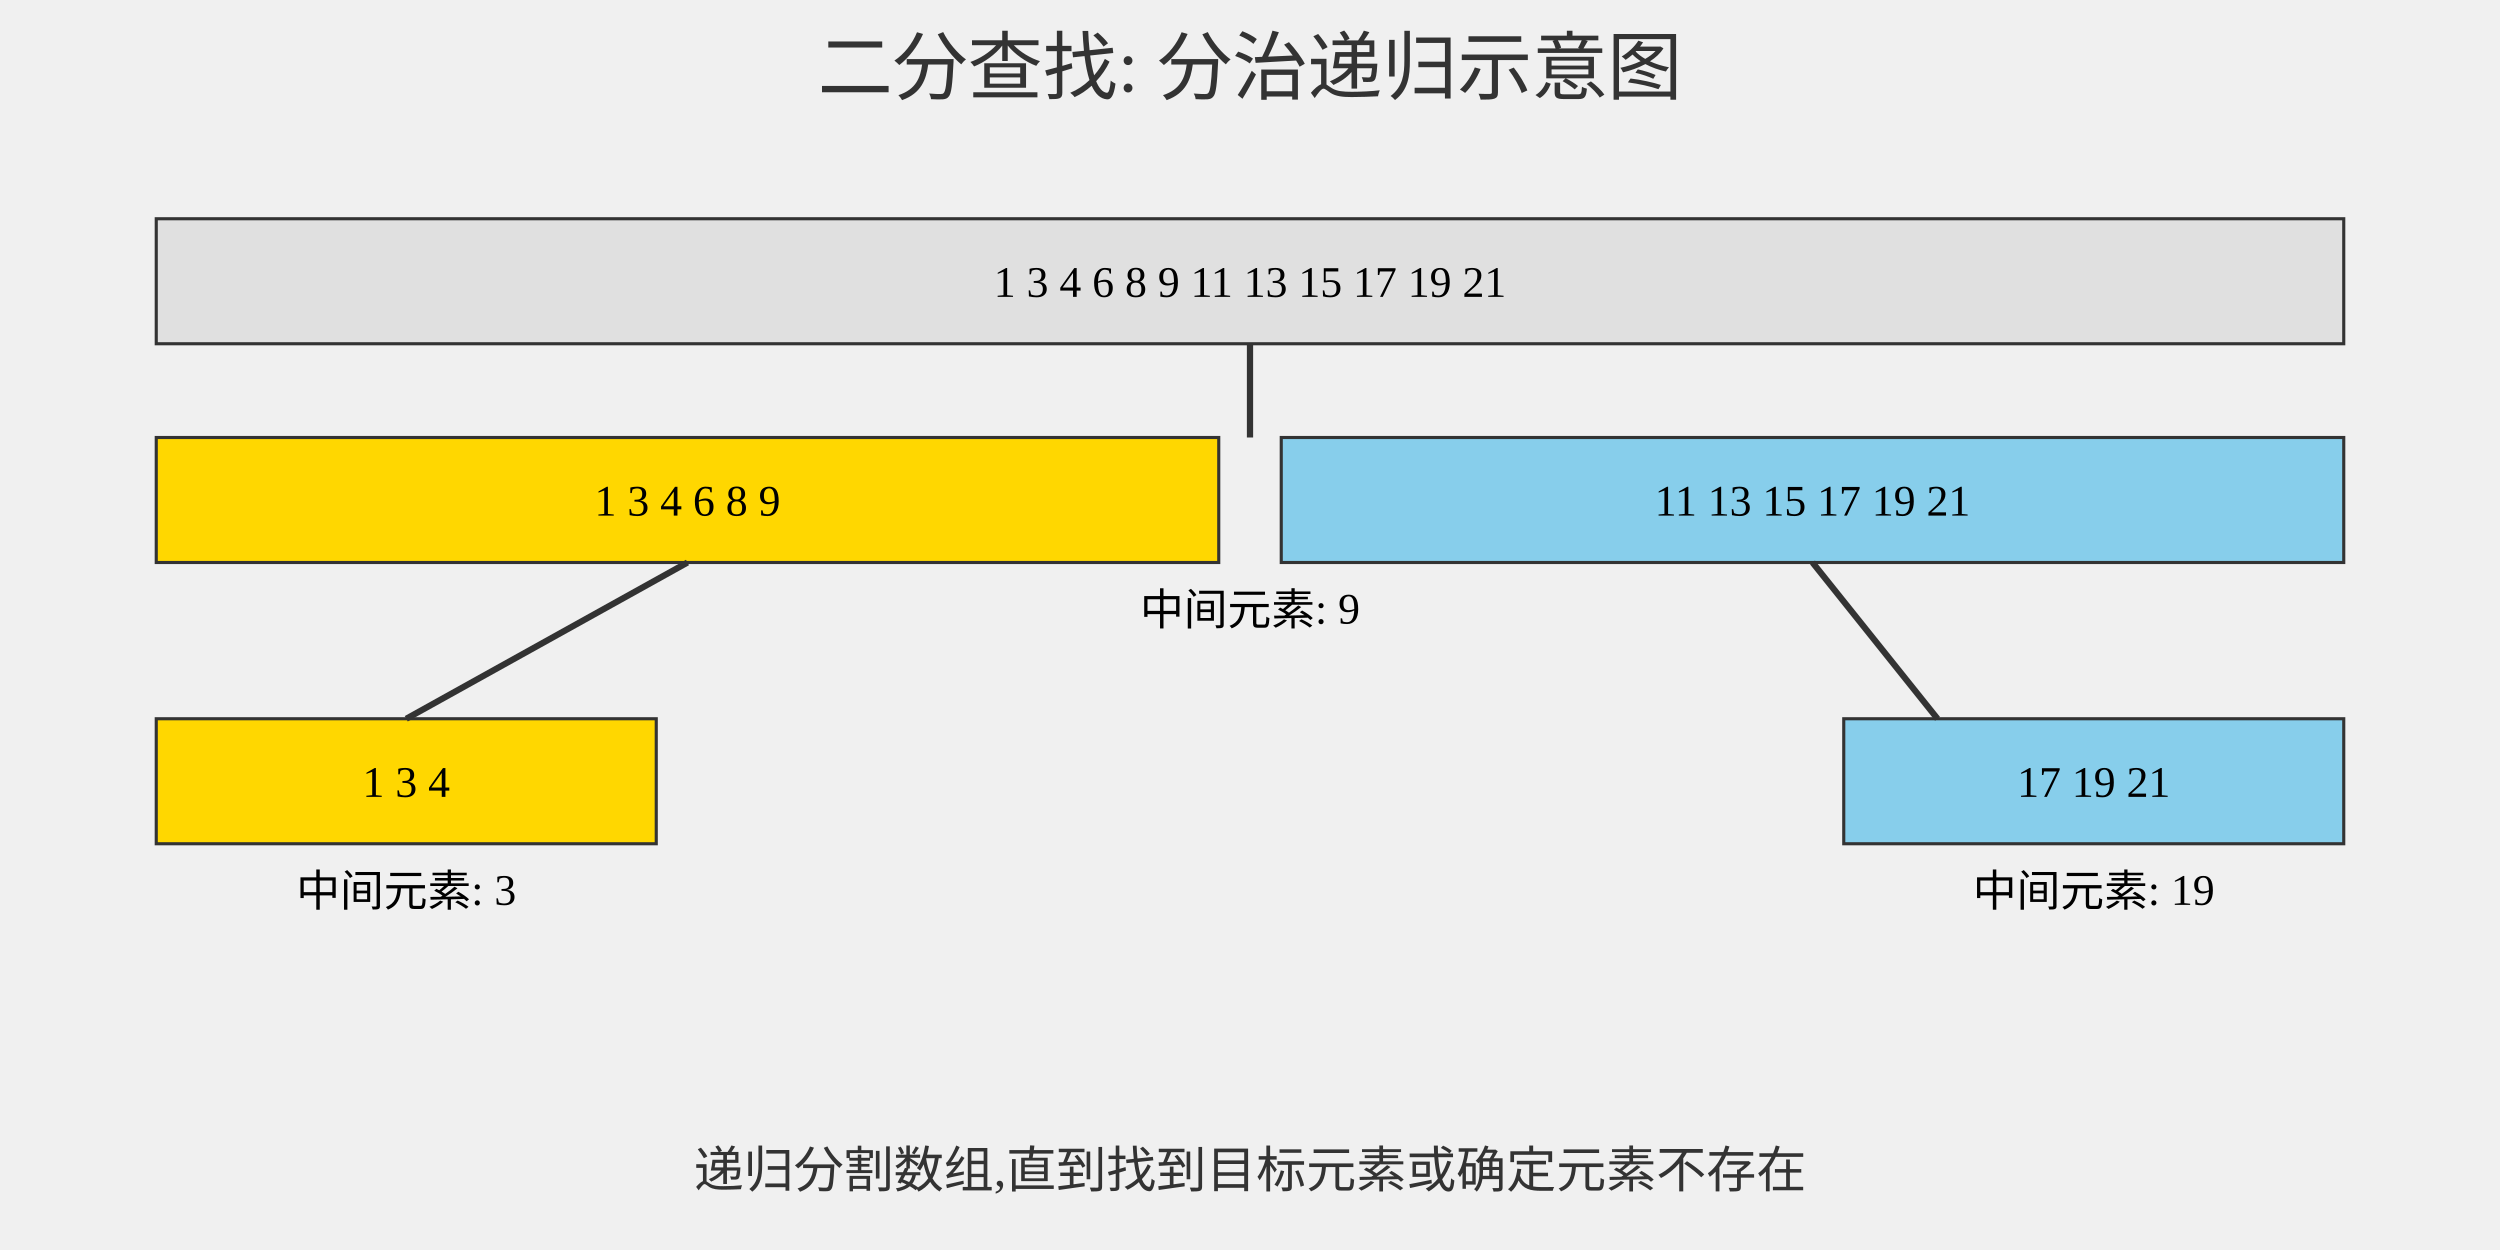
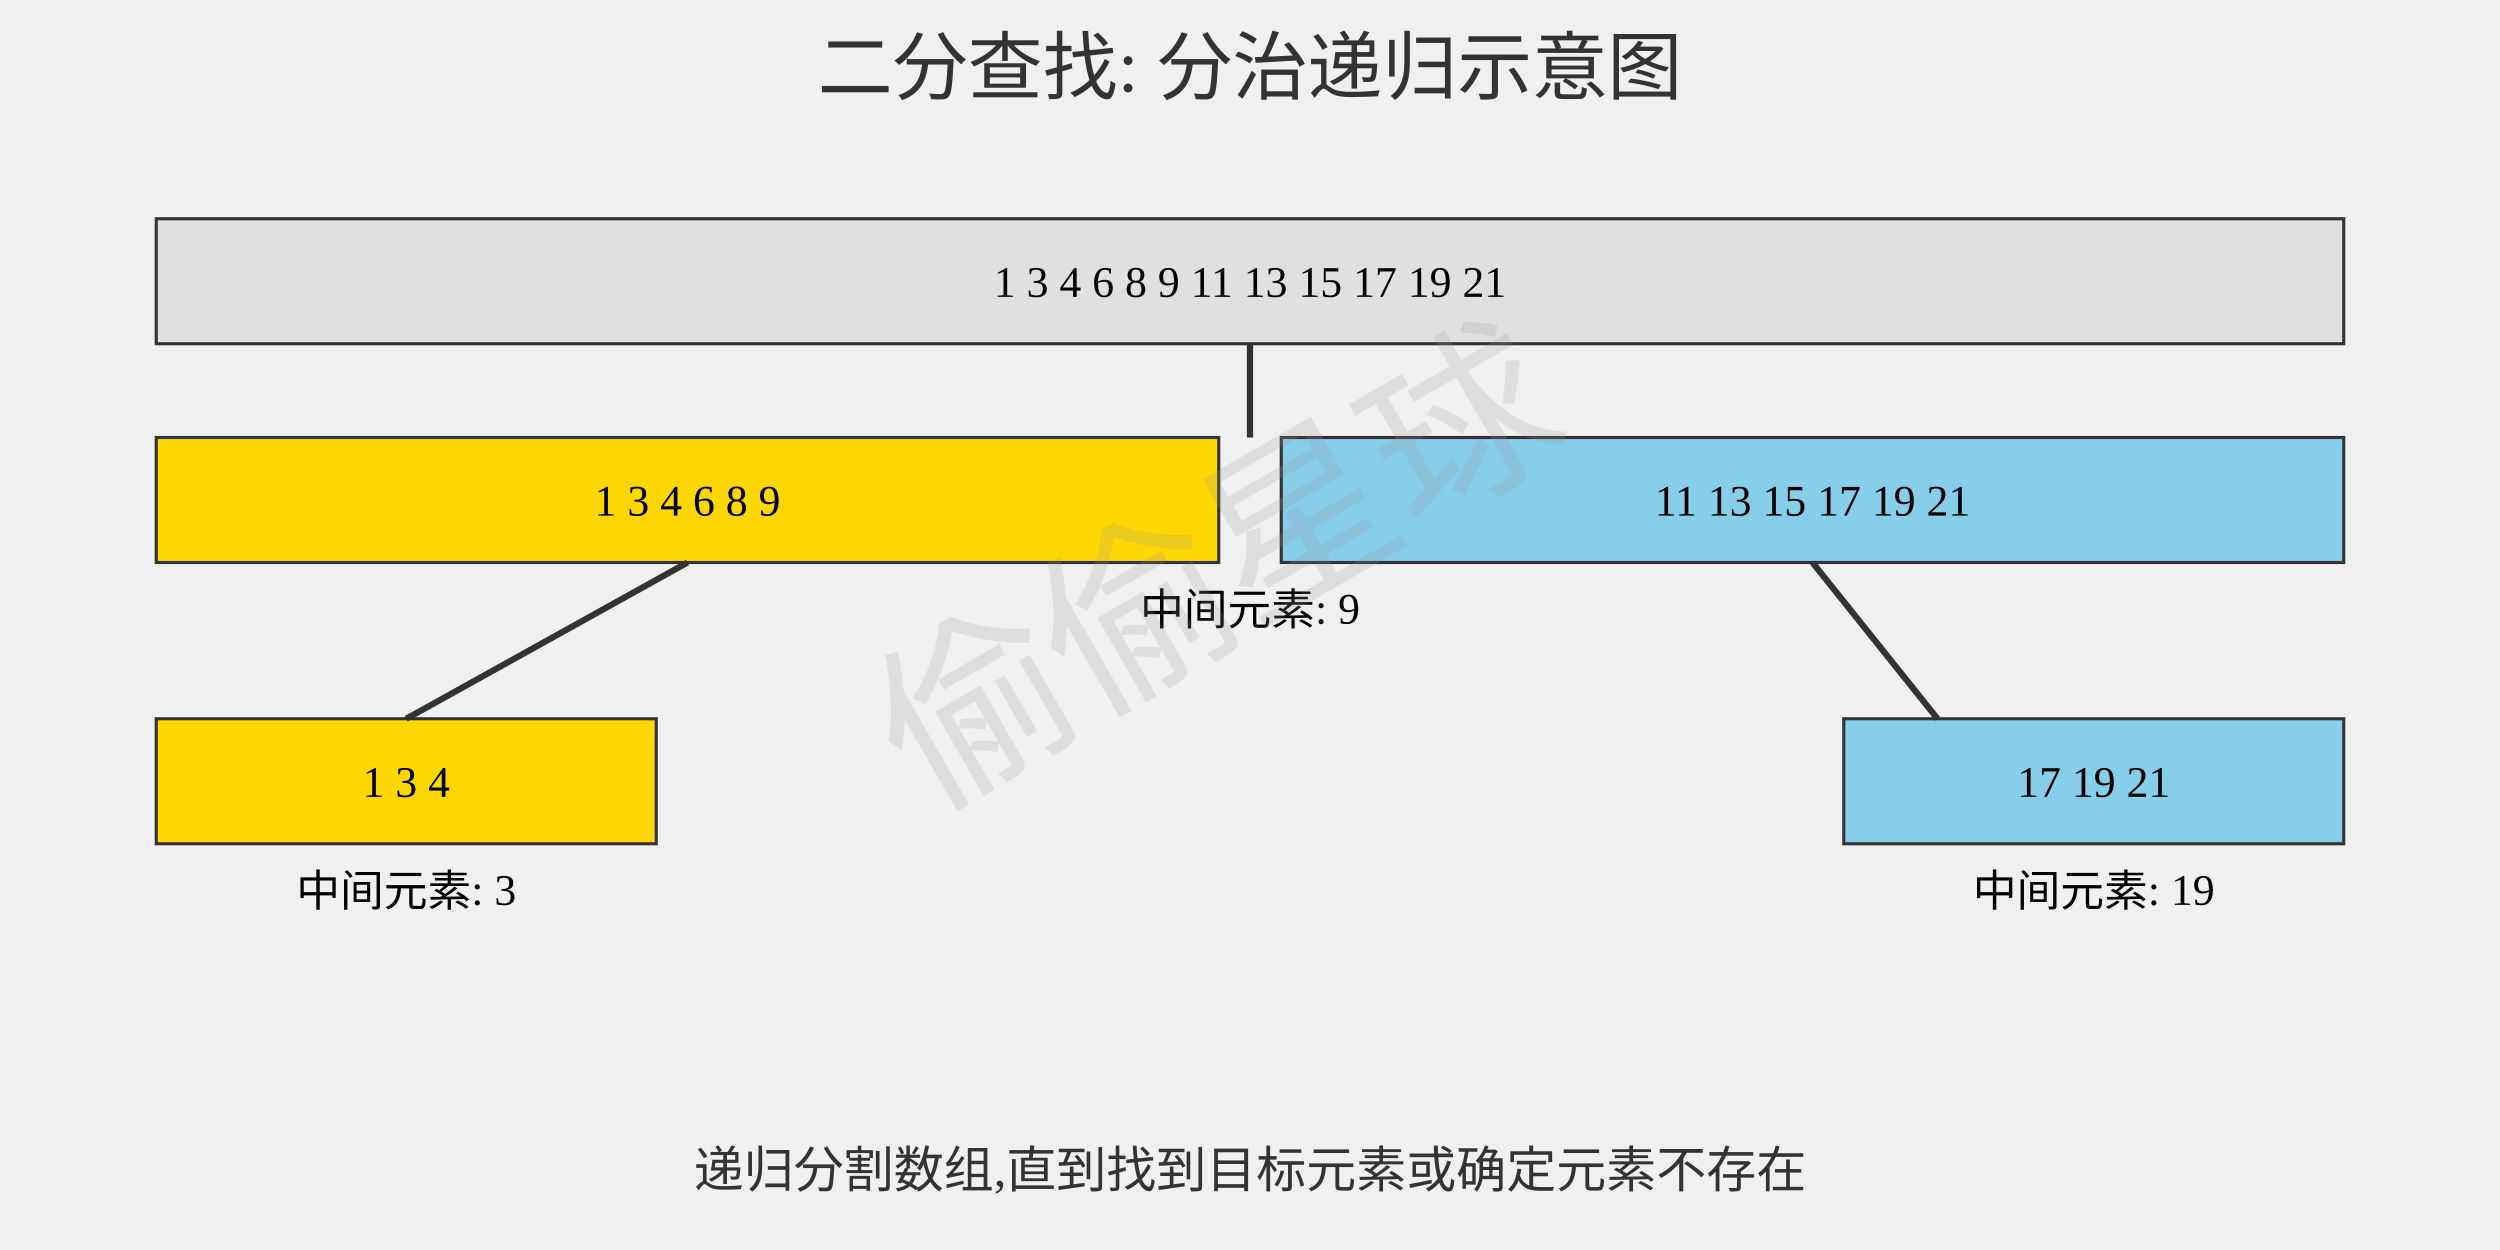
<svg xmlns="http://www.w3.org/2000/svg" viewBox="0 0 800 400">
  <rect width="100%" height="100%" fill="#f0f0f0" />
  <text x="400" y="30" font-size="24" text-anchor="middle" fill="#333">二分查找: 分治递归示意图</text>
  <g transform="translate(50, 70)">
    <rect width="700" height="40" fill="#e0e0e0" stroke="#333" />
    <text x="350" y="25" font-size="14" text-anchor="middle">1 3 4 6 8 9 11 13 15 17 19 21</text>
  </g>
  <g transform="translate(50, 140)">
    <rect width="340" height="40" fill="#ffd700" stroke="#333" />
    <rect x="360" width="340" height="40" fill="#87ceeb" stroke="#333" />
    <text x="170" y="25" font-size="14" text-anchor="middle">1 3 4 6 8 9</text>
    <text x="530" y="25" font-size="14" text-anchor="middle">11 13 15 17 19 21</text>
    <text x="350" y="60" font-size="14" text-anchor="middle">中间元素: 9</text>
  </g>
  <g transform="translate(50, 230)">
    <rect width="160" height="40" fill="#ffd700" stroke="#333" />
    <rect x="540" width="160" height="40" fill="#87ceeb" stroke="#333" />
    <text x="80" y="25" font-size="14" text-anchor="middle">1 3 4</text>
    <text x="620" y="25" font-size="14" text-anchor="middle">17 19 21</text>
    <text x="80" y="60" font-size="14" text-anchor="middle">中间元素: 3</text>
    <text x="620" y="60" font-size="14" text-anchor="middle">中间元素: 19</text>
  </g>
  <g fill="none" stroke="#333" stroke-width="2">
    <path d="M400,110 L400,140" />
    <path d="M220,180 L130,230" />
    <path d="M580,180 L620,230" />
  </g>
  <text x="400" y="380" font-size="16" text-anchor="middle" fill="#333">递归分割数组,直到找到目标元素或确定元素不存在</text>
+   <text x="400" y="200" font-family="Arial, sans-serif" font-size="60" fill="rgba(150,150,150,0.2)" text-anchor="middle" transform="rotate(-30 400 200)">偷偷星球</text>
</svg>
